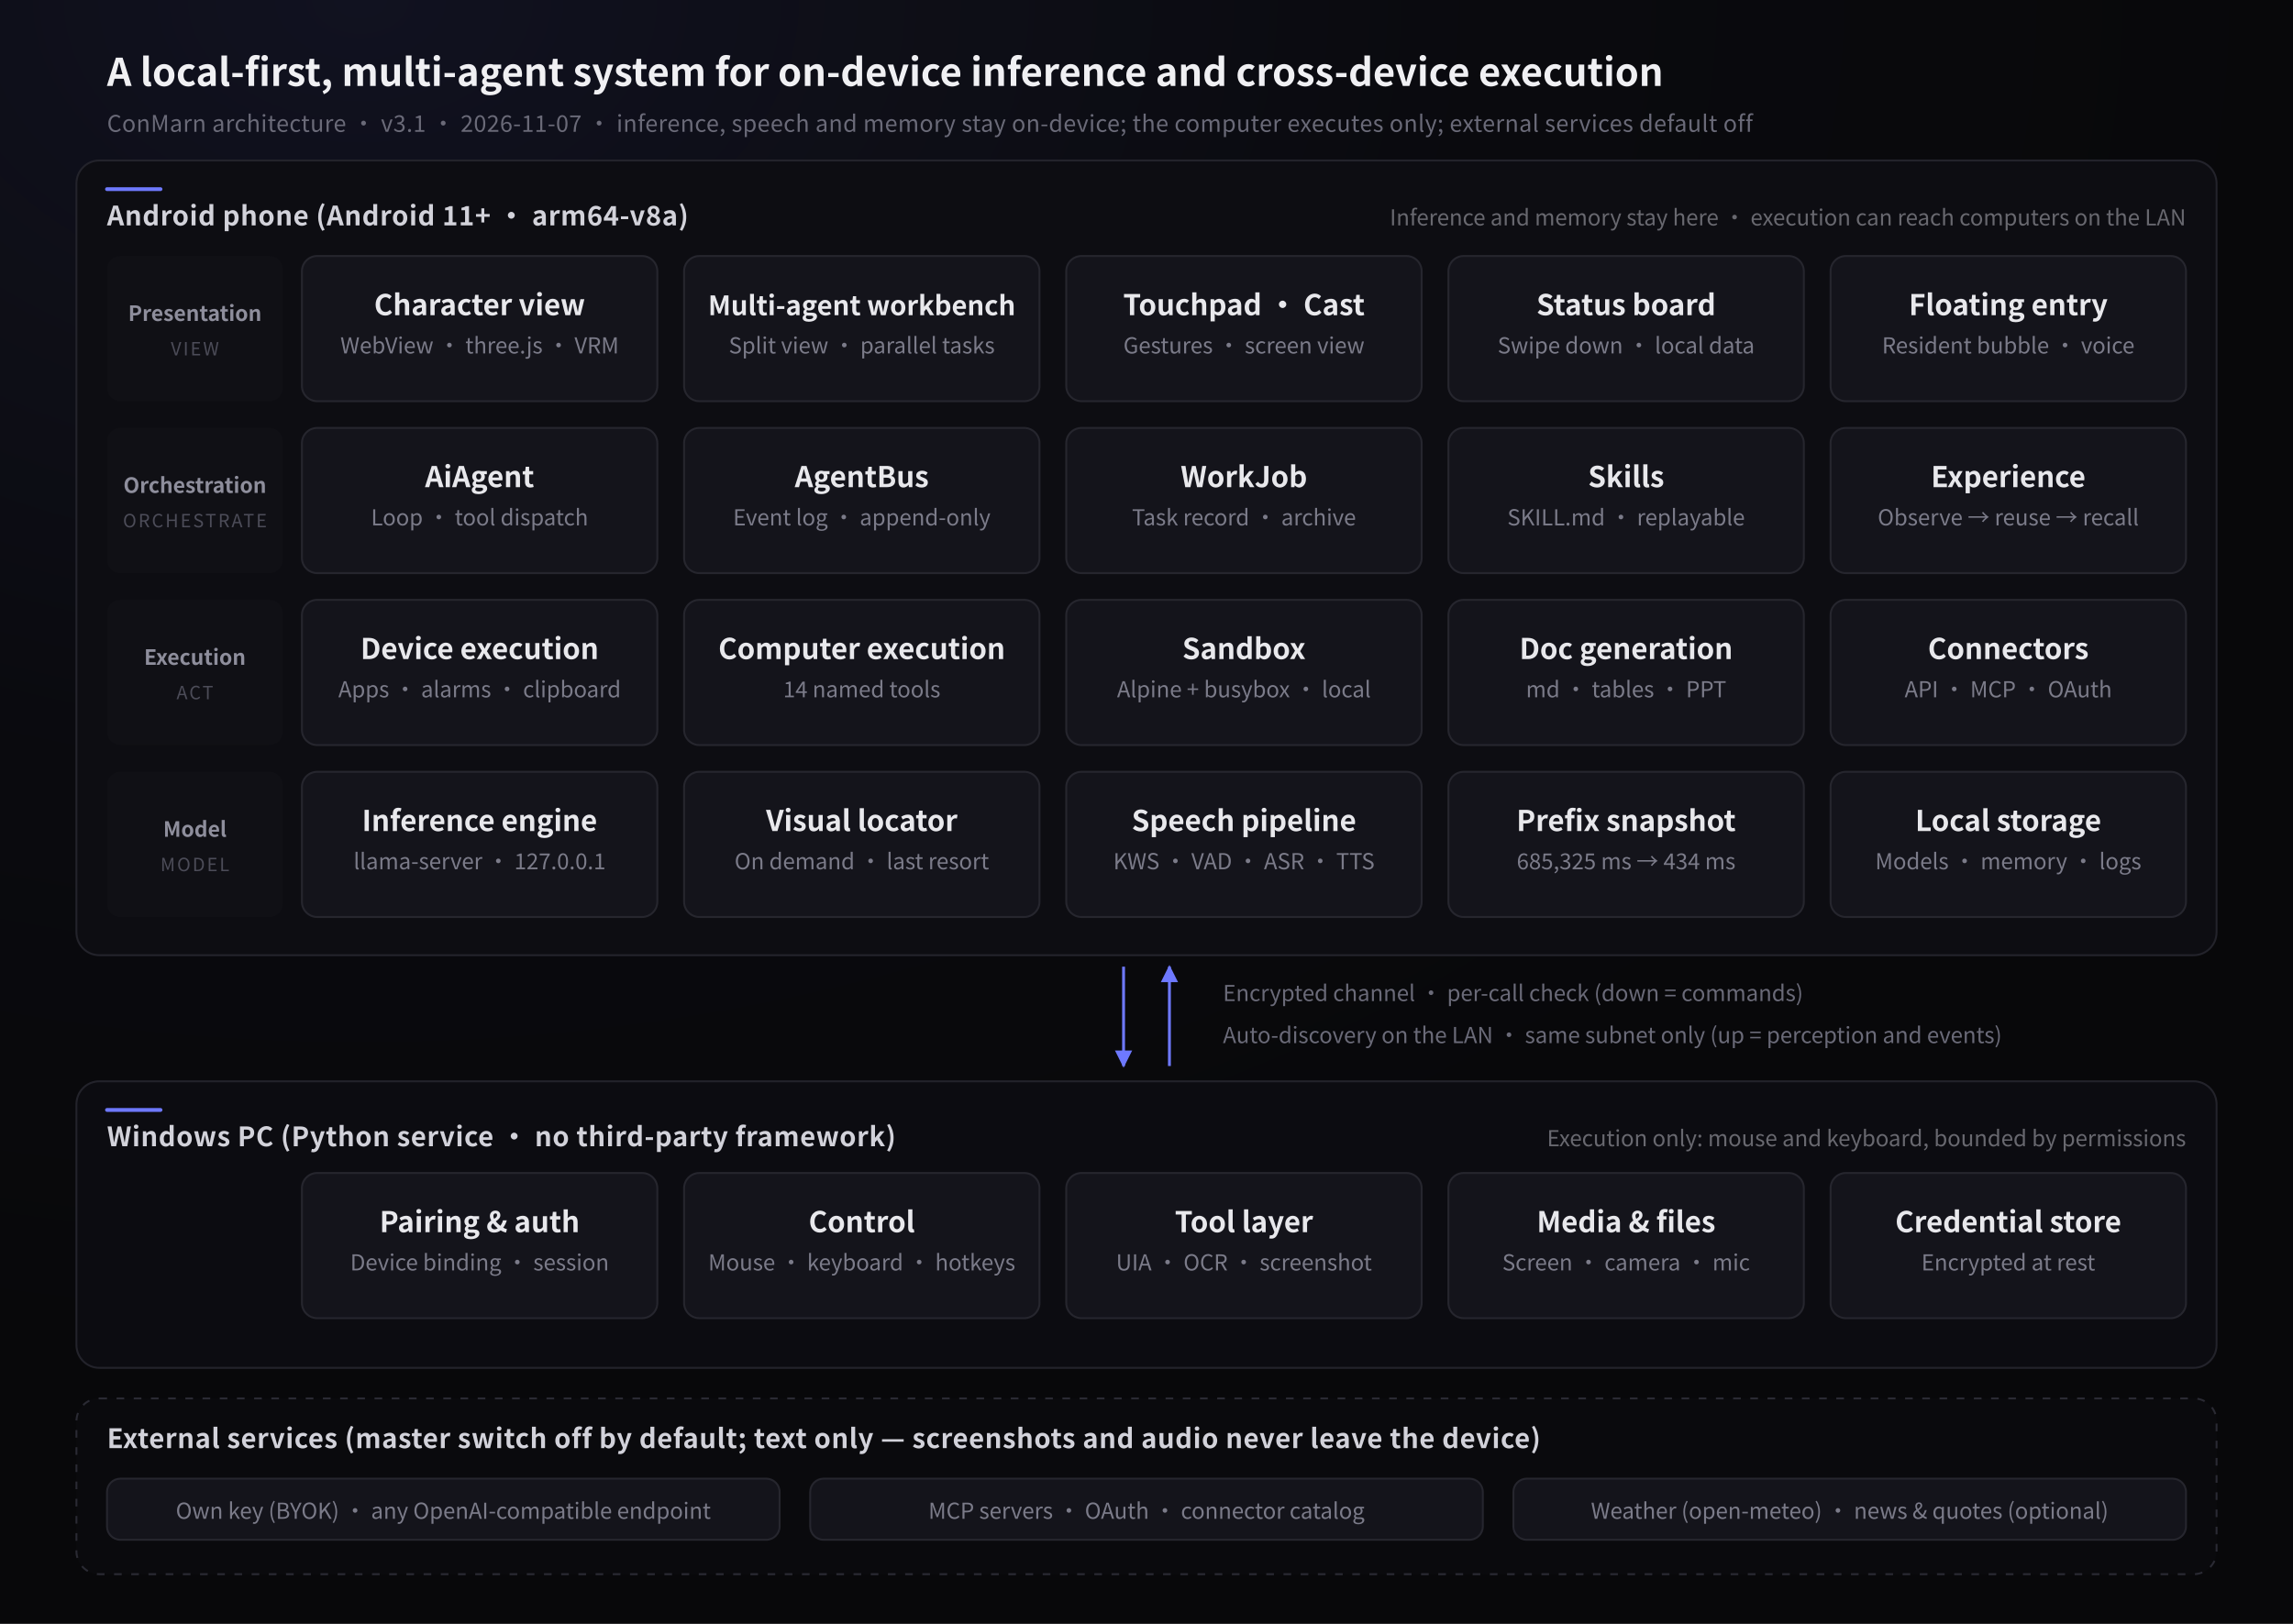
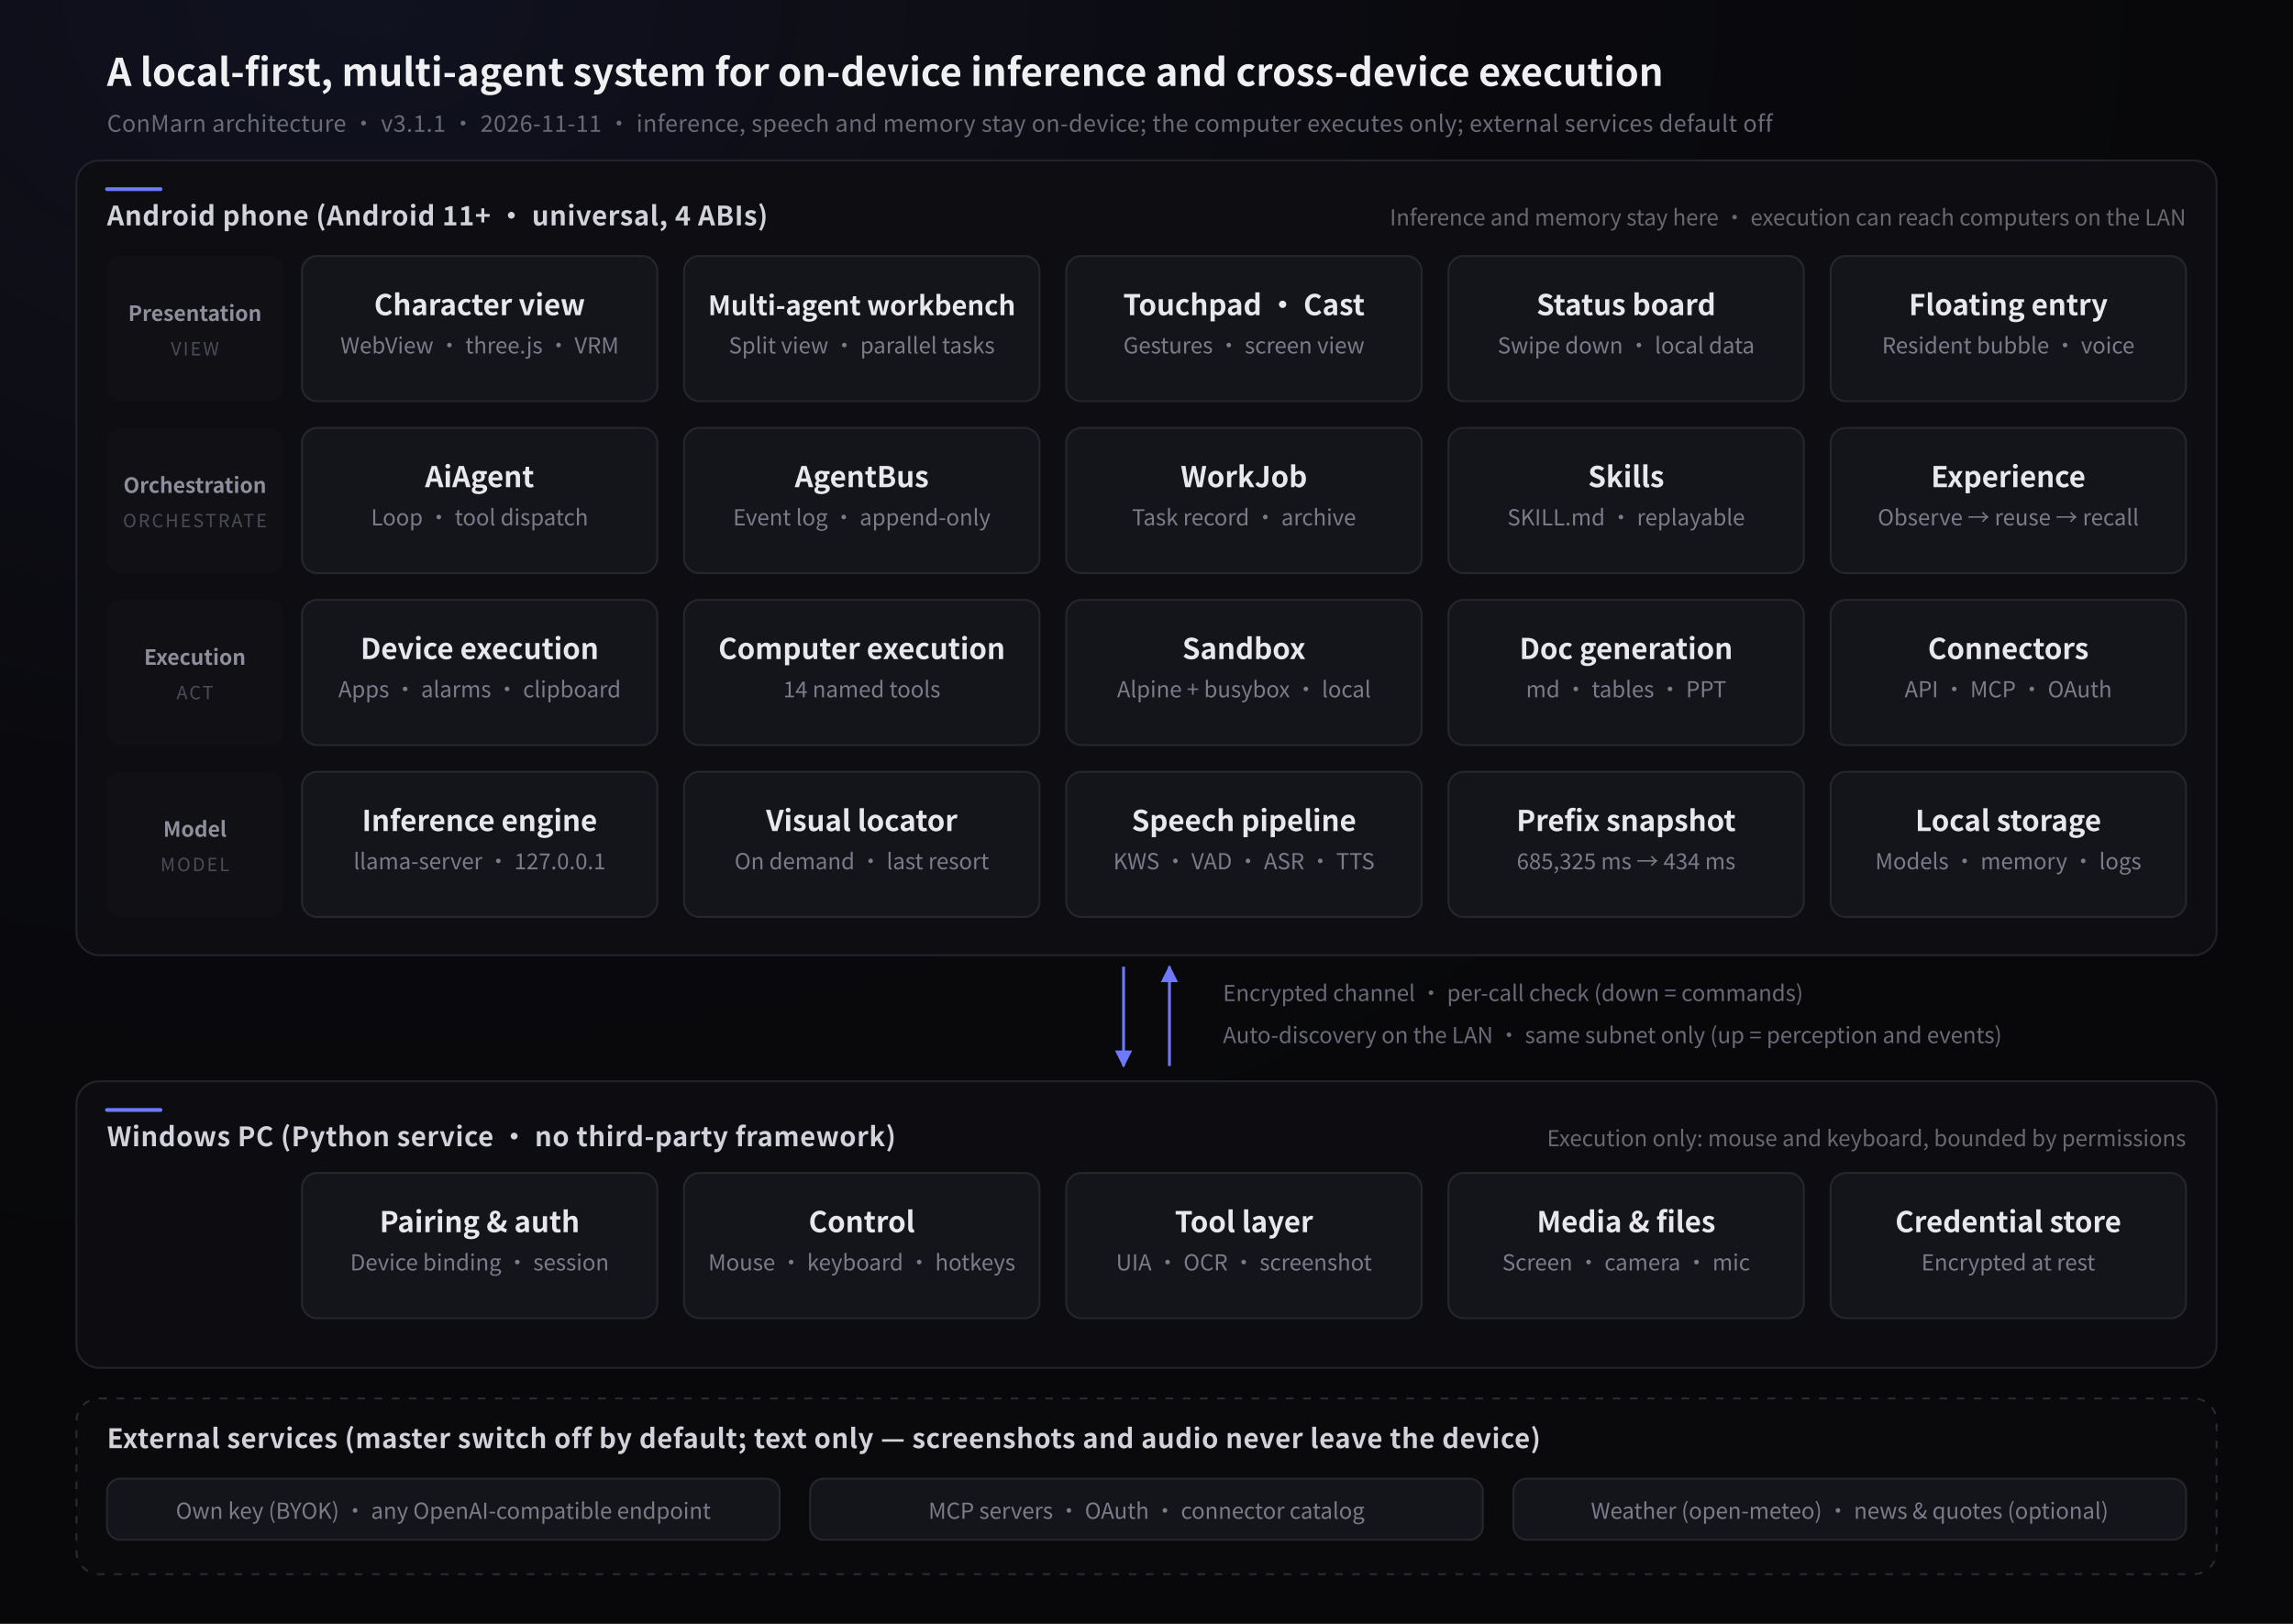
<svg xmlns="http://www.w3.org/2000/svg" width="1200" height="850" viewBox="0 0 1200 850" font-family="'Microsoft YaHei','PingFang SC','Noto Sans CJK SC',sans-serif">
  <defs>
    <marker id="arw" viewBox="0 0 10 10" refX="9" refY="5" markerWidth="6" markerHeight="6" orient="auto-start-reverse">
      <path d="M0,0 L10,5 L0,10 z" fill="#6E79FF" />
    </marker>
    <radialGradient id="glow" cx="0.16" cy="0.0" r="0.85">
      <stop offset="0" stop-color="#6E79FF" stop-opacity="0.09" />
      <stop offset="0.55" stop-color="#6E79FF" stop-opacity="0.018" />
      <stop offset="1" stop-color="#6E79FF" stop-opacity="0" />
    </radialGradient>
    <style>
      .band   { fill:#0D0D12; stroke:#23232B; stroke-width:1; }
      .bandp  { fill:#0C0C11; stroke:#23232B; stroke-width:1; }
      .bandc  { fill:#0A0A0D; stroke:#2A2A33; stroke-width:1; stroke-dasharray:4 5; }
      .chip   { fill:#14141B; stroke:#26262E; stroke-width:1; }
      .railbg { fill:#101015; }
      .t      { font-size:15px;   fill:#E8E8EC; font-weight:600; }
      .s      { font-size:11.5px; fill:#7B7B89; }
      .band-l { font-size:14px;   fill:#D2D2DA; font-weight:700; letter-spacing:.3px; }
      .band-s { font-size:11.5px; fill:#68686F; }
      .rail   { font-size:11px;   fill:#8E8E9C; font-weight:700; }
      .rail-s { font-size:9.5px;  fill:#4C4C58; letter-spacing:1px; }
      .note   { font-size:11.5px; fill:#6A6A78; }
      .acc    { stroke:#6E79FF; stroke-width:2; stroke-linecap:round; }
    </style>
  </defs>
  <rect width="1200" height="850" fill="#08080A" />
  <rect width="1200" height="850" fill="url(#glow)" />
  <text x="56" y="45" font-size="20" font-weight="700" fill="#F0F0F3">A local-first, multi-agent system for on-device inference and cross-device execution</text>
-   <text x="56" y="69" font-size="12" fill="#6A6A78" letter-spacing=".2">ConMarn architecture · v3.1 · 2026-11-07 · inference, speech and memory stay on-device; the computer executes only; external services default off</text>
+   <text x="56" y="69" font-size="12" fill="#6A6A78" letter-spacing=".2">ConMarn architecture · v3.1.1 · 2026-11-11 · inference, speech and memory stay on-device; the computer executes only; external services default off</text>
  <rect class="band" x="40" y="84" width="1120" height="416" rx="12" />
  <line class="acc" x1="56" y1="99" x2="84" y2="99" />
-   <text class="band-l" x="56" y="118">Android phone (Android 11+ · arm64-v8a)</text>
+   <text class="band-l" x="56" y="118">Android phone (Android 11+ · universal, 4 ABIs)</text>
  <text class="band-s" x="1144" y="118" text-anchor="end">Inference and memory stay here · execution can reach computers on the LAN</text>
  <rect class="railbg" x="56" y="134" width="92" height="76" rx="7" />
  <text class="rail" x="102" y="168" text-anchor="middle">Presentation</text>
  <text class="rail-s" x="102" y="186" text-anchor="middle">VIEW</text>
  <g>
    <rect class="chip" x="158" y="134" width="186" height="76" rx="8" />
    <text class="t" x="251" y="165" text-anchor="middle">Character view</text>
    <text class="s" x="251" y="185" text-anchor="middle">WebView · three.js · VRM</text>
    <rect class="chip" x="358" y="134" width="186" height="76" rx="8" />
    <text class="t" x="451" y="165" text-anchor="middle" style="font-size:14px">Multi-agent workbench</text>
    <text class="s" x="451" y="185" text-anchor="middle">Split view · parallel tasks</text>
    <rect class="chip" x="558" y="134" width="186" height="76" rx="8" />
    <text class="t" x="651" y="165" text-anchor="middle">Touchpad · Cast</text>
    <text class="s" x="651" y="185" text-anchor="middle">Gestures · screen view</text>
    <rect class="chip" x="758" y="134" width="186" height="76" rx="8" />
    <text class="t" x="851" y="165" text-anchor="middle">Status board</text>
    <text class="s" x="851" y="185" text-anchor="middle">Swipe down · local data</text>
    <rect class="chip" x="958" y="134" width="186" height="76" rx="8" />
    <text class="t" x="1051" y="165" text-anchor="middle">Floating entry</text>
    <text class="s" x="1051" y="185" text-anchor="middle">Resident bubble · voice</text>
  </g>
  <rect class="railbg" x="56" y="224" width="92" height="76" rx="7" />
  <text class="rail" x="102" y="258" text-anchor="middle">Orchestration</text>
  <text class="rail-s" x="102" y="276" text-anchor="middle">ORCHESTRATE</text>
  <g>
    <rect class="chip" x="158" y="224" width="186" height="76" rx="8" />
    <text class="t" x="251" y="255" text-anchor="middle">AiAgent</text>
    <text class="s" x="251" y="275" text-anchor="middle">Loop · tool dispatch</text>
    <rect class="chip" x="358" y="224" width="186" height="76" rx="8" />
    <text class="t" x="451" y="255" text-anchor="middle">AgentBus</text>
    <text class="s" x="451" y="275" text-anchor="middle">Event log · append-only</text>
    <rect class="chip" x="558" y="224" width="186" height="76" rx="8" />
    <text class="t" x="651" y="255" text-anchor="middle">WorkJob</text>
    <text class="s" x="651" y="275" text-anchor="middle">Task record · archive</text>
    <rect class="chip" x="758" y="224" width="186" height="76" rx="8" />
    <text class="t" x="851" y="255" text-anchor="middle">Skills</text>
    <text class="s" x="851" y="275" text-anchor="middle">SKILL.md · replayable</text>
    <rect class="chip" x="958" y="224" width="186" height="76" rx="8" />
    <text class="t" x="1051" y="255" text-anchor="middle">Experience</text>
    <text class="s" x="1051" y="275" text-anchor="middle">Observe → reuse → recall</text>
  </g>
  <rect class="railbg" x="56" y="314" width="92" height="76" rx="7" />
  <text class="rail" x="102" y="348" text-anchor="middle">Execution</text>
  <text class="rail-s" x="102" y="366" text-anchor="middle">ACT</text>
  <g>
    <rect class="chip" x="158" y="314" width="186" height="76" rx="8" />
    <text class="t" x="251" y="345" text-anchor="middle">Device execution</text>
    <text class="s" x="251" y="365" text-anchor="middle">Apps · alarms · clipboard</text>
    <rect class="chip" x="358" y="314" width="186" height="76" rx="8" />
    <text class="t" x="451" y="345" text-anchor="middle">Computer execution</text>
    <text class="s" x="451" y="365" text-anchor="middle">14 named tools</text>
    <rect class="chip" x="558" y="314" width="186" height="76" rx="8" />
    <text class="t" x="651" y="345" text-anchor="middle">Sandbox</text>
    <text class="s" x="651" y="365" text-anchor="middle">Alpine + busybox · local</text>
    <rect class="chip" x="758" y="314" width="186" height="76" rx="8" />
    <text class="t" x="851" y="345" text-anchor="middle">Doc generation</text>
    <text class="s" x="851" y="365" text-anchor="middle">md · tables · PPT</text>
    <rect class="chip" x="958" y="314" width="186" height="76" rx="8" />
    <text class="t" x="1051" y="345" text-anchor="middle">Connectors</text>
    <text class="s" x="1051" y="365" text-anchor="middle">API · MCP · OAuth</text>
  </g>
  <rect class="railbg" x="56" y="404" width="92" height="76" rx="7" />
  <text class="rail" x="102" y="438" text-anchor="middle">Model</text>
  <text class="rail-s" x="102" y="456" text-anchor="middle">MODEL</text>
  <g>
    <rect class="chip" x="158" y="404" width="186" height="76" rx="8" />
    <text class="t" x="251" y="435" text-anchor="middle">Inference engine</text>
    <text class="s" x="251" y="455" text-anchor="middle">llama-server · 127.0.0.1</text>
    <rect class="chip" x="358" y="404" width="186" height="76" rx="8" />
    <text class="t" x="451" y="435" text-anchor="middle">Visual locator</text>
    <text class="s" x="451" y="455" text-anchor="middle">On demand · last resort</text>
    <rect class="chip" x="558" y="404" width="186" height="76" rx="8" />
    <text class="t" x="651" y="435" text-anchor="middle">Speech pipeline</text>
    <text class="s" x="651" y="455" text-anchor="middle">KWS · VAD · ASR · TTS</text>
    <rect class="chip" x="758" y="404" width="186" height="76" rx="8" />
    <text class="t" x="851" y="435" text-anchor="middle">Prefix snapshot</text>
    <text class="s" x="851" y="455" text-anchor="middle">685,325 ms → 434 ms</text>
    <rect class="chip" x="958" y="404" width="186" height="76" rx="8" />
    <text class="t" x="1051" y="435" text-anchor="middle">Local storage</text>
    <text class="s" x="1051" y="455" text-anchor="middle">Models · memory · logs</text>
  </g>
  <line x1="588" y1="506" x2="588" y2="558" stroke="#6E79FF" stroke-width="1.5" marker-end="url(#arw)" />
  <line x1="612" y1="558" x2="612" y2="506" stroke="#6E79FF" stroke-width="1.5" marker-end="url(#arw)" />
  <text class="note" x="640" y="524">Encrypted channel · per-call check (down = commands)</text>
  <text class="note" x="640" y="546">Auto-discovery on the LAN · same subnet only (up = perception and events)</text>
  <rect class="bandp" x="40" y="566" width="1120" height="150" rx="12" />
  <line class="acc" x1="56" y1="581" x2="84" y2="581" />
  <text class="band-l" x="56" y="600">Windows PC (Python service · no third-party framework)</text>
  <text class="band-s" x="1144" y="600" text-anchor="end">Execution only: mouse and keyboard, bounded by permissions</text>
  <g>
    <rect class="chip" x="158" y="614" width="186" height="76" rx="8" />
    <text class="t" x="251" y="645" text-anchor="middle">Pairing &amp; auth</text>
    <text class="s" x="251" y="665" text-anchor="middle">Device binding · session</text>
    <rect class="chip" x="358" y="614" width="186" height="76" rx="8" />
    <text class="t" x="451" y="645" text-anchor="middle">Control</text>
    <text class="s" x="451" y="665" text-anchor="middle">Mouse · keyboard · hotkeys</text>
    <rect class="chip" x="558" y="614" width="186" height="76" rx="8" />
    <text class="t" x="651" y="645" text-anchor="middle">Tool layer</text>
    <text class="s" x="651" y="665" text-anchor="middle">UIA · OCR · screenshot</text>
    <rect class="chip" x="758" y="614" width="186" height="76" rx="8" />
    <text class="t" x="851" y="645" text-anchor="middle">Media &amp; files</text>
    <text class="s" x="851" y="665" text-anchor="middle">Screen · camera · mic</text>
    <rect class="chip" x="958" y="614" width="186" height="76" rx="8" />
    <text class="t" x="1051" y="645" text-anchor="middle">Credential store</text>
    <text class="s" x="1051" y="665" text-anchor="middle">Encrypted at rest</text>
  </g>
  <rect class="bandc" x="40" y="732" width="1120" height="92" rx="12" />
  <text class="band-l" x="56" y="758" font-size="13">External services (master switch off by default; text only — screenshots and audio never leave the device)</text>
  <g>
    <rect class="chip" x="56" y="774" width="352" height="32" rx="7" />
    <text class="s" x="232" y="795" text-anchor="middle" font-size="12">Own key (BYOK) · any OpenAI-compatible endpoint</text>
    <rect class="chip" x="424" y="774" width="352" height="32" rx="7" />
    <text class="s" x="600" y="795" text-anchor="middle" font-size="12">MCP servers · OAuth · connector catalog</text>
    <rect class="chip" x="792" y="774" width="352" height="32" rx="7" />
    <text class="s" x="968" y="795" text-anchor="middle" font-size="12">Weather (open-meteo) · news &amp; quotes (optional)</text>
  </g>
</svg>
